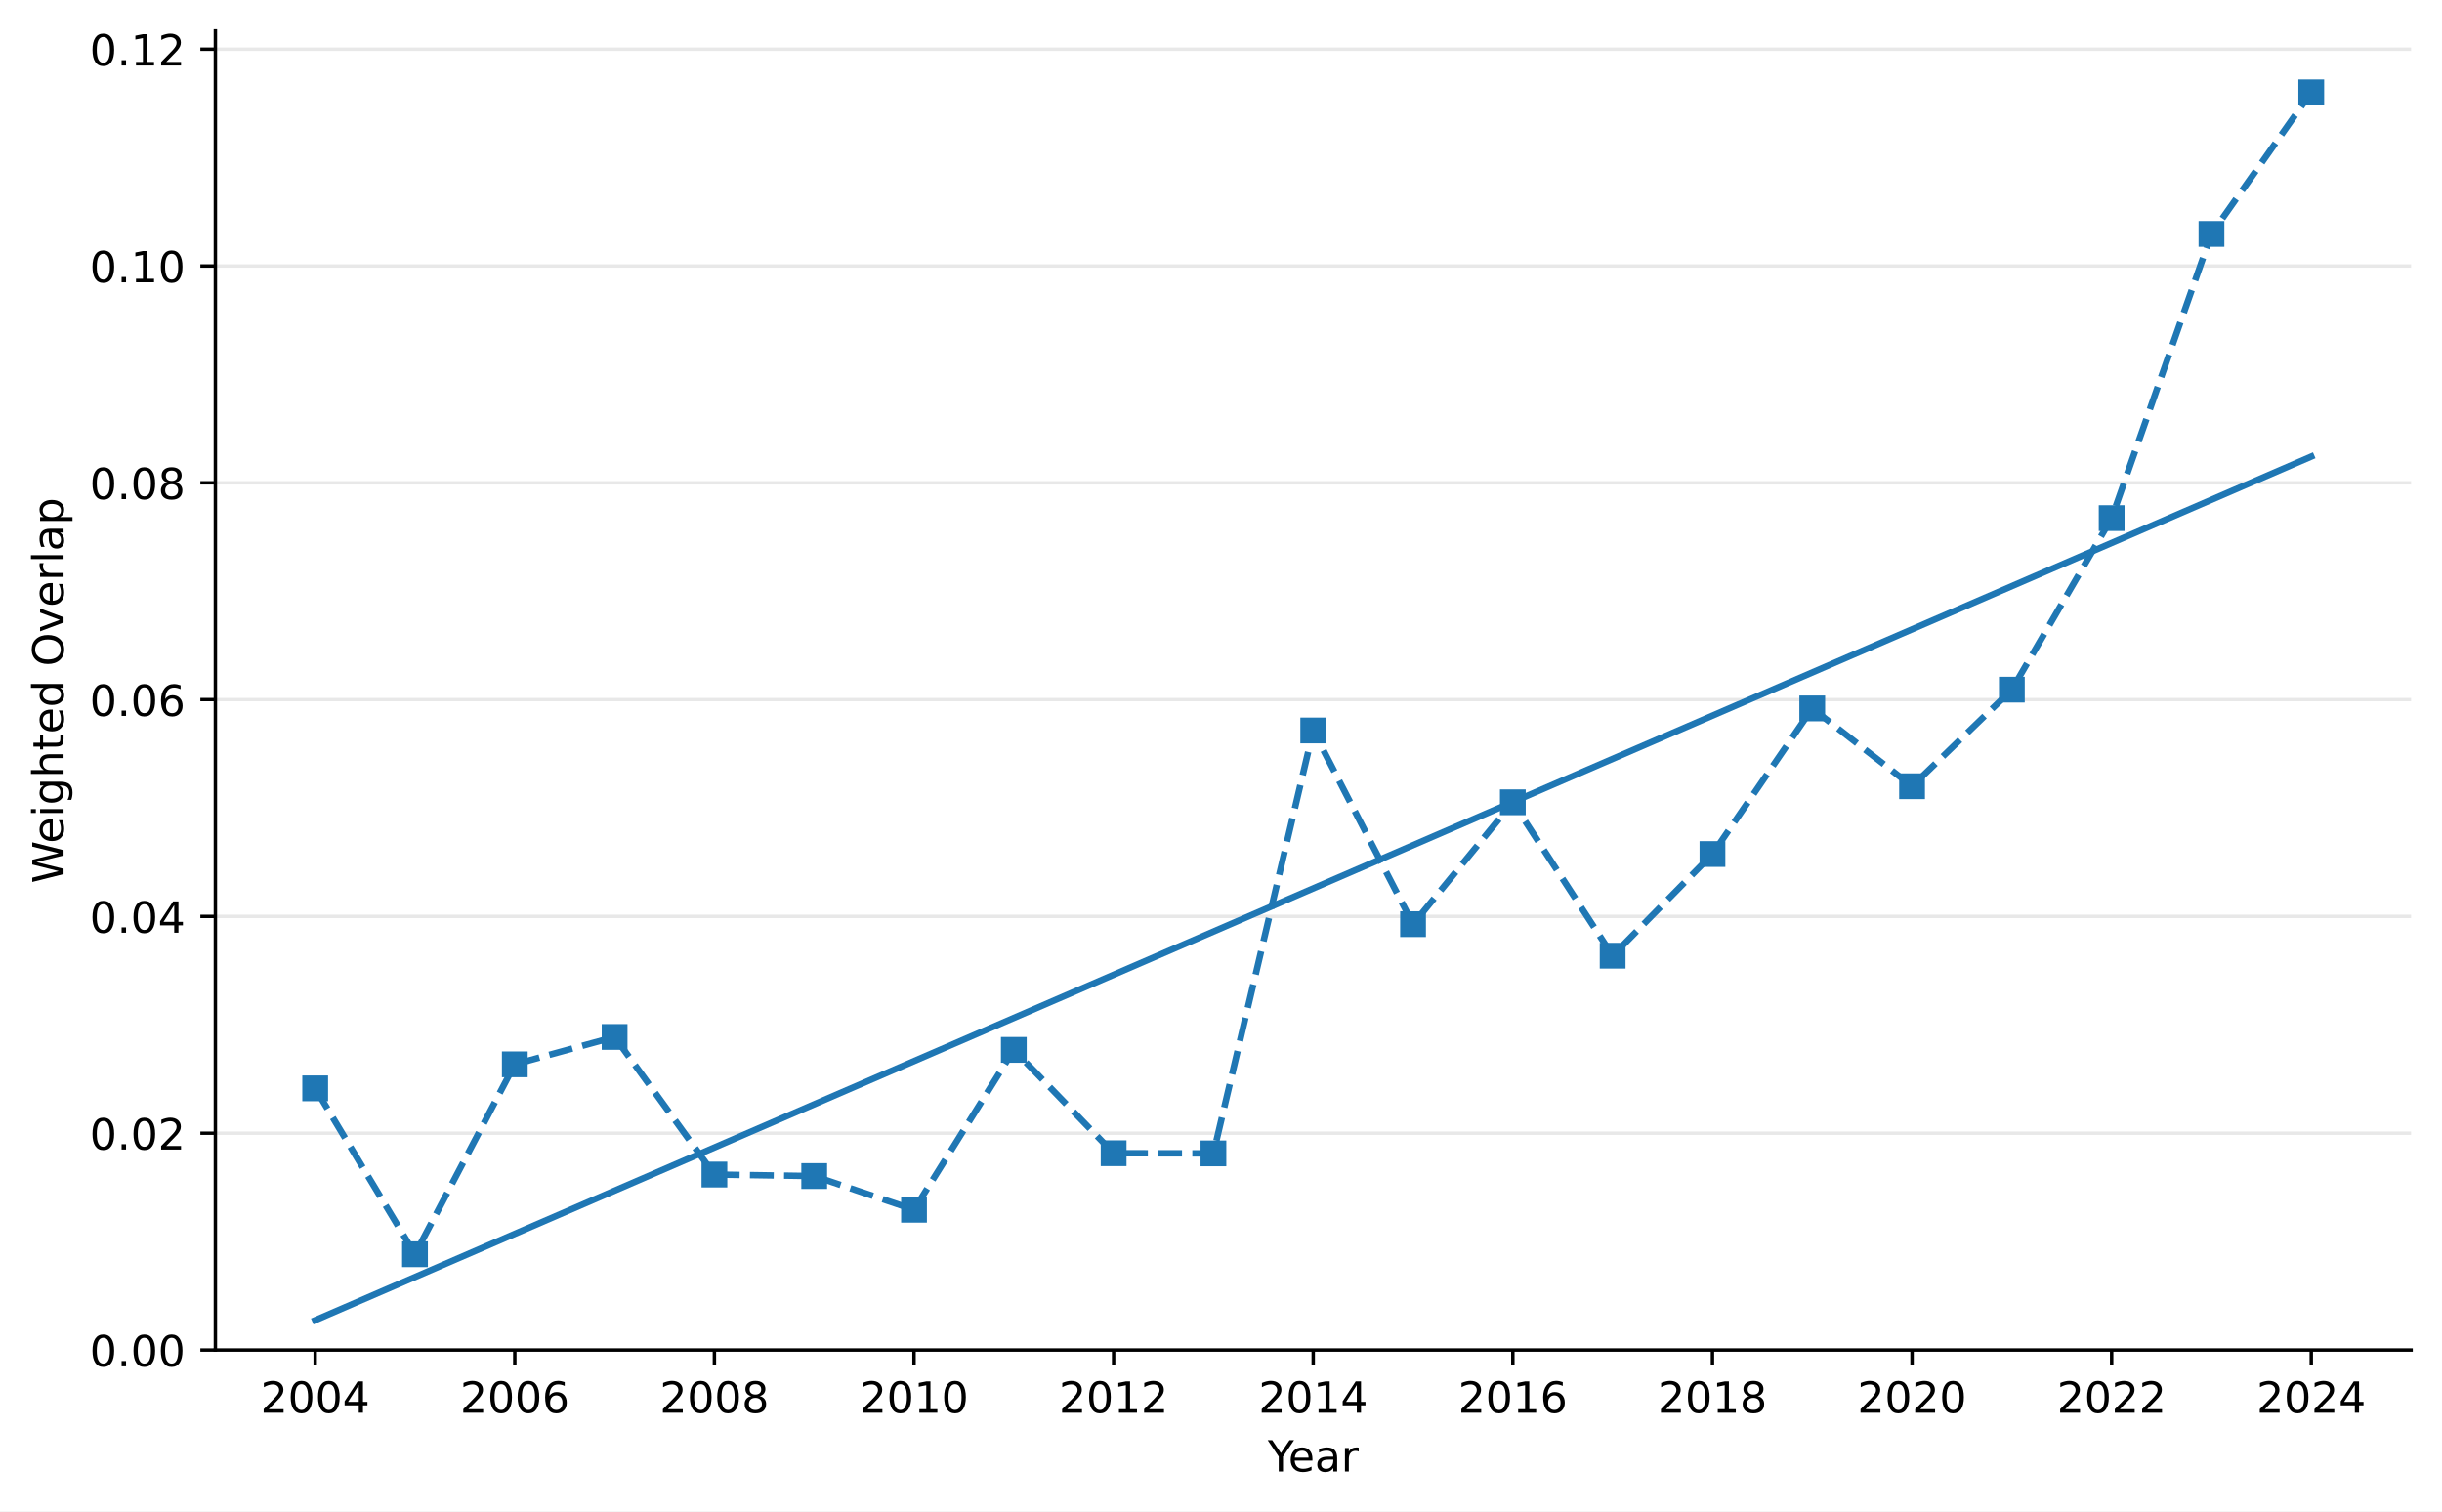
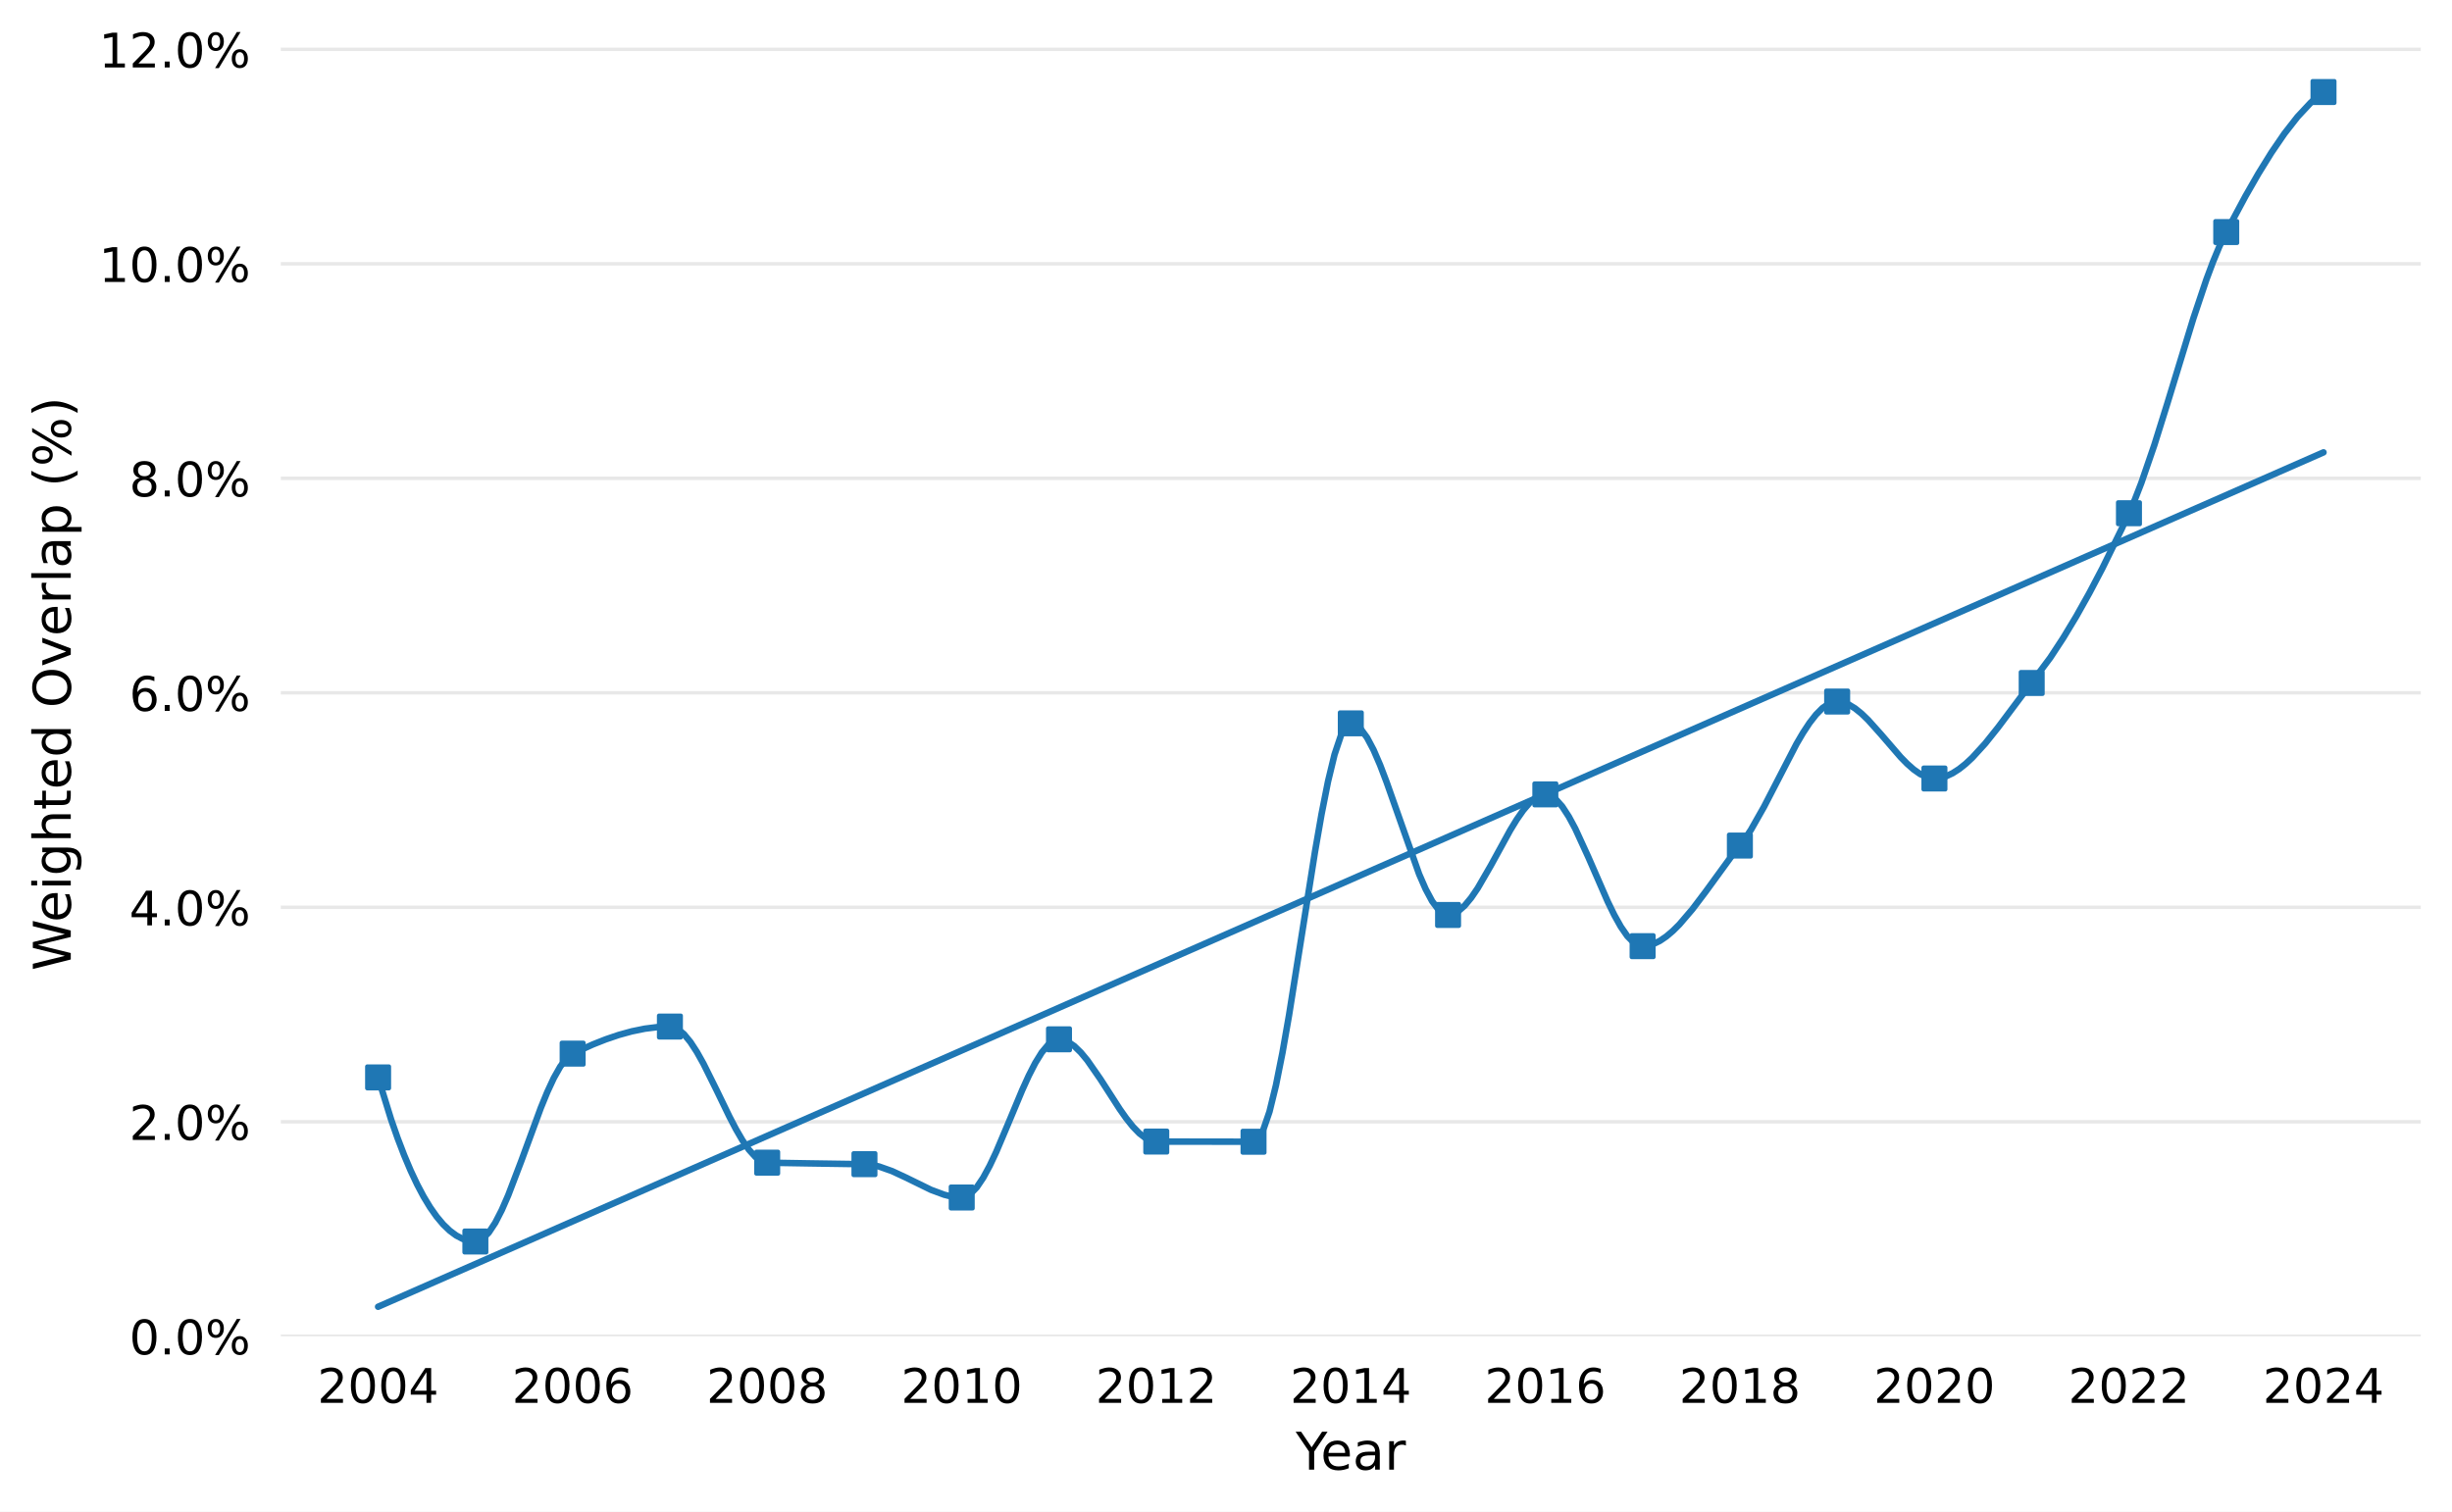
- <svg xmlns="http://www.w3.org/2000/svg" xmlns:xlink="http://www.w3.org/1999/xlink" width="568.524pt" height="351.873pt" viewBox="0 0 568.524 351.873" version="1.1">
+ <svg xmlns="http://www.w3.org/2000/svg" xmlns:xlink="http://www.w3.org/1999/xlink" width="565.408pt" height="348.669pt" viewBox="0 0 565.408 348.669" version="1.1">
  <defs>
    <style type="text/css">*{stroke-linejoin: round; stroke-linecap: butt}</style>
  </defs>
  <g id="figure_1">
    <g id="patch_1">
-       <path d="M 0 351.873  L 568.524 351.873  L 568.524 0  L 0 0  z " style="fill: #ffffff" />
+       <path d="M 0 348.669  L 565.408 348.669  L 565.408 0  L 0 0  z " style="fill: #ffffff" />
    </g>
    <g id="axes_1">
      <g id="patch_2">
-         <path d="M 50.144 314.317  L 561.324 314.317  L 561.324 7.2  L 50.144 7.2  z " style="fill: #ffffff" />
+         <path d="M 64.758 308.21  L 558.208 308.21  L 558.208 7.213  L 64.758 7.213  z " style="fill: #ffffff" />
      </g>
      <g id="matplotlib.axis_1">
        <g id="xtick_1">
-           <g id="line2d_1">
-             <defs>
-               <path id="m129f430fb5" d="M 0 0  L 0 3.5  " style="stroke: #000000; stroke-width: 0.8" />
-             </defs>
-             <g>
-               <use xlink:href="#m129f430fb5" x="73.379" y="314.317" style="stroke: #000000; stroke-width: 0.8" />
-             </g>
-           </g>
          <g id="text_1">
-             <g transform="translate(60.6542 328.9155) scale(0.1 -0.1)">
+             <g transform="translate(73.1897 323.568) scale(0.11 -0.11)">
              <defs>
                <path id="DejaVuSans-32" d="M 1228 531  L 3431 531  L 3431 0  L 469 0  L 469 531  Q 828 903 1448 1529  Q 2069 2156 2228 2338  Q 2531 2678 2651 2914  Q 2772 3150 2772 3378  Q 2772 3750 2511 3984  Q 2250 4219 1831 4219  Q 1534 4219 1204 4116  Q 875 4013 500 3803  L 500 4441  Q 881 4594 1212 4672  Q 1544 4750 1819 4750  Q 2544 4750 2975 4387  Q 3406 4025 3406 3419  Q 3406 3131 3298 2873  Q 3191 2616 2906 2266  Q 2828 2175 2409 1742  Q 1991 1309 1228 531  z " transform="scale(0.015625)" />
                <path id="DejaVuSans-30" d="M 2034 4250  Q 1547 4250 1301 3770  Q 1056 3291 1056 2328  Q 1056 1369 1301 889  Q 1547 409 2034 409  Q 2525 409 2770 889  Q 3016 1369 3016 2328  Q 3016 3291 2770 3770  Q 2525 4250 2034 4250  z M 2034 4750  Q 2819 4750 3233 4129  Q 3647 3509 3647 2328  Q 3647 1150 3233 529  Q 2819 -91 2034 -91  Q 1250 -91 836 529  Q 422 1150 422 2328  Q 422 3509 836 4129  Q 1250 4750 2034 4750  z " transform="scale(0.015625)" />
                <path id="DejaVuSans-34" d="M 2419 4116  L 825 1625  L 2419 1625  L 2419 4116  z M 2253 4666  L 3047 4666  L 3047 1625  L 3713 1625  L 3713 1100  L 3047 1100  L 3047 0  L 2419 0  L 2419 1100  L 313 1100  L 313 1709  L 2253 4666  z " transform="scale(0.015625)" />
              </defs>
              <use xlink:href="#DejaVuSans-32" />
              <use xlink:href="#DejaVuSans-30" transform="translate(63.62305 0)" />
              <use xlink:href="#DejaVuSans-30" transform="translate(127.2461 0)" />
              <use xlink:href="#DejaVuSans-34" transform="translate(190.8691 0)" />
            </g>
          </g>
        </g>
        <g id="xtick_2">
-           <g id="line2d_2">
-             <g>
-               <use xlink:href="#m129f430fb5" x="119.85" y="314.317" style="stroke: #000000; stroke-width: 0.8" />
-             </g>
-           </g>
          <g id="text_2">
-             <g transform="translate(107.1251 328.9155) scale(0.1 -0.1)">
+             <g transform="translate(118.0488 323.568) scale(0.11 -0.11)">
              <defs>
                <path id="DejaVuSans-36" d="M 2113 2584  Q 1688 2584 1439 2293  Q 1191 2003 1191 1497  Q 1191 994 1439 701  Q 1688 409 2113 409  Q 2538 409 2786 701  Q 3034 994 3034 1497  Q 3034 2003 2786 2293  Q 2538 2584 2113 2584  z M 3366 4563  L 3366 3988  Q 3128 4100 2886 4159  Q 2644 4219 2406 4219  Q 1781 4219 1451 3797  Q 1122 3375 1075 2522  Q 1259 2794 1537 2939  Q 1816 3084 2150 3084  Q 2853 3084 3261 2657  Q 3669 2231 3669 1497  Q 3669 778 3244 343  Q 2819 -91 2113 -91  Q 1303 -91 875 529  Q 447 1150 447 2328  Q 447 3434 972 4092  Q 1497 4750 2381 4750  Q 2619 4750 2861 4703  Q 3103 4656 3366 4563  z " transform="scale(0.015625)" />
              </defs>
              <use xlink:href="#DejaVuSans-32" />
              <use xlink:href="#DejaVuSans-30" transform="translate(63.62305 0)" />
              <use xlink:href="#DejaVuSans-30" transform="translate(127.2461 0)" />
              <use xlink:href="#DejaVuSans-36" transform="translate(190.8691 0)" />
            </g>
          </g>
        </g>
        <g id="xtick_3">
-           <g id="line2d_3">
-             <g>
-               <use xlink:href="#m129f430fb5" x="166.321" y="314.317" style="stroke: #000000; stroke-width: 0.8" />
-             </g>
-           </g>
          <g id="text_3">
-             <g transform="translate(153.596 328.9155) scale(0.1 -0.1)">
+             <g transform="translate(162.9079 323.568) scale(0.11 -0.11)">
              <defs>
                <path id="DejaVuSans-38" d="M 2034 2216  Q 1584 2216 1326 1975  Q 1069 1734 1069 1313  Q 1069 891 1326 650  Q 1584 409 2034 409  Q 2484 409 2743 651  Q 3003 894 3003 1313  Q 3003 1734 2745 1975  Q 2488 2216 2034 2216  z M 1403 2484  Q 997 2584 770 2862  Q 544 3141 544 3541  Q 544 4100 942 4425  Q 1341 4750 2034 4750  Q 2731 4750 3128 4425  Q 3525 4100 3525 3541  Q 3525 3141 3298 2862  Q 3072 2584 2669 2484  Q 3125 2378 3379 2068  Q 3634 1759 3634 1313  Q 3634 634 3220 271  Q 2806 -91 2034 -91  Q 1263 -91 848 271  Q 434 634 434 1313  Q 434 1759 690 2068  Q 947 2378 1403 2484  z M 1172 3481  Q 1172 3119 1398 2916  Q 1625 2713 2034 2713  Q 2441 2713 2670 2916  Q 2900 3119 2900 3481  Q 2900 3844 2670 4047  Q 2441 4250 2034 4250  Q 1625 4250 1398 4047  Q 1172 3844 1172 3481  z " transform="scale(0.015625)" />
              </defs>
              <use xlink:href="#DejaVuSans-32" />
              <use xlink:href="#DejaVuSans-30" transform="translate(63.62305 0)" />
              <use xlink:href="#DejaVuSans-30" transform="translate(127.2461 0)" />
              <use xlink:href="#DejaVuSans-38" transform="translate(190.8691 0)" />
            </g>
          </g>
        </g>
        <g id="xtick_4">
-           <g id="line2d_4">
-             <g>
-               <use xlink:href="#m129f430fb5" x="212.792" y="314.317" style="stroke: #000000; stroke-width: 0.8" />
-             </g>
-           </g>
          <g id="text_4">
-             <g transform="translate(200.0669 328.9155) scale(0.1 -0.1)">
+             <g transform="translate(207.767 323.568) scale(0.11 -0.11)">
              <defs>
                <path id="DejaVuSans-31" d="M 794 531  L 1825 531  L 1825 4091  L 703 3866  L 703 4441  L 1819 4666  L 2450 4666  L 2450 531  L 3481 531  L 3481 0  L 794 0  L 794 531  z " transform="scale(0.015625)" />
              </defs>
              <use xlink:href="#DejaVuSans-32" />
              <use xlink:href="#DejaVuSans-30" transform="translate(63.62305 0)" />
              <use xlink:href="#DejaVuSans-31" transform="translate(127.2461 0)" />
              <use xlink:href="#DejaVuSans-30" transform="translate(190.8691 0)" />
            </g>
          </g>
        </g>
        <g id="xtick_5">
-           <g id="line2d_5">
-             <g>
-               <use xlink:href="#m129f430fb5" x="259.263" y="314.317" style="stroke: #000000; stroke-width: 0.8" />
-             </g>
-           </g>
          <g id="text_5">
-             <g transform="translate(246.5378 328.9155) scale(0.1 -0.1)">
+             <g transform="translate(252.6261 323.568) scale(0.11 -0.11)">
              <use xlink:href="#DejaVuSans-32" />
              <use xlink:href="#DejaVuSans-30" transform="translate(63.62305 0)" />
              <use xlink:href="#DejaVuSans-31" transform="translate(127.2461 0)" />
              <use xlink:href="#DejaVuSans-32" transform="translate(190.8691 0)" />
            </g>
          </g>
        </g>
        <g id="xtick_6">
-           <g id="line2d_6">
-             <g>
-               <use xlink:href="#m129f430fb5" x="305.734" y="314.317" style="stroke: #000000; stroke-width: 0.8" />
-             </g>
-           </g>
          <g id="text_6">
-             <g transform="translate(293.0088 328.9155) scale(0.1 -0.1)">
+             <g transform="translate(297.4852 323.568) scale(0.11 -0.11)">
              <use xlink:href="#DejaVuSans-32" />
              <use xlink:href="#DejaVuSans-30" transform="translate(63.62305 0)" />
              <use xlink:href="#DejaVuSans-31" transform="translate(127.2461 0)" />
              <use xlink:href="#DejaVuSans-34" transform="translate(190.8691 0)" />
            </g>
          </g>
        </g>
        <g id="xtick_7">
-           <g id="line2d_7">
-             <g>
-               <use xlink:href="#m129f430fb5" x="352.205" y="314.317" style="stroke: #000000; stroke-width: 0.8" />
-             </g>
-           </g>
          <g id="text_7">
-             <g transform="translate(339.4797 328.9155) scale(0.1 -0.1)">
+             <g transform="translate(342.3442 323.568) scale(0.11 -0.11)">
              <use xlink:href="#DejaVuSans-32" />
              <use xlink:href="#DejaVuSans-30" transform="translate(63.62305 0)" />
              <use xlink:href="#DejaVuSans-31" transform="translate(127.2461 0)" />
              <use xlink:href="#DejaVuSans-36" transform="translate(190.8691 0)" />
            </g>
          </g>
        </g>
        <g id="xtick_8">
-           <g id="line2d_8">
-             <g>
-               <use xlink:href="#m129f430fb5" x="398.676" y="314.317" style="stroke: #000000; stroke-width: 0.8" />
-             </g>
-           </g>
          <g id="text_8">
-             <g transform="translate(385.9506 328.9155) scale(0.1 -0.1)">
+             <g transform="translate(387.2033 323.568) scale(0.11 -0.11)">
              <use xlink:href="#DejaVuSans-32" />
              <use xlink:href="#DejaVuSans-30" transform="translate(63.62305 0)" />
              <use xlink:href="#DejaVuSans-31" transform="translate(127.2461 0)" />
              <use xlink:href="#DejaVuSans-38" transform="translate(190.8691 0)" />
            </g>
          </g>
        </g>
        <g id="xtick_9">
-           <g id="line2d_9">
-             <g>
-               <use xlink:href="#m129f430fb5" x="445.146" y="314.317" style="stroke: #000000; stroke-width: 0.8" />
-             </g>
-           </g>
          <g id="text_9">
-             <g transform="translate(432.4215 328.9155) scale(0.1 -0.1)">
+             <g transform="translate(432.0624 323.568) scale(0.11 -0.11)">
              <use xlink:href="#DejaVuSans-32" />
              <use xlink:href="#DejaVuSans-30" transform="translate(63.62305 0)" />
              <use xlink:href="#DejaVuSans-32" transform="translate(127.2461 0)" />
              <use xlink:href="#DejaVuSans-30" transform="translate(190.8691 0)" />
            </g>
          </g>
        </g>
        <g id="xtick_10">
-           <g id="line2d_10">
-             <g>
-               <use xlink:href="#m129f430fb5" x="491.617" y="314.317" style="stroke: #000000; stroke-width: 0.8" />
-             </g>
-           </g>
          <g id="text_10">
-             <g transform="translate(478.8924 328.9155) scale(0.1 -0.1)">
+             <g transform="translate(476.9215 323.568) scale(0.11 -0.11)">
              <use xlink:href="#DejaVuSans-32" />
              <use xlink:href="#DejaVuSans-30" transform="translate(63.62305 0)" />
              <use xlink:href="#DejaVuSans-32" transform="translate(127.2461 0)" />
              <use xlink:href="#DejaVuSans-32" transform="translate(190.8691 0)" />
            </g>
          </g>
        </g>
        <g id="xtick_11">
-           <g id="line2d_11">
-             <g>
-               <use xlink:href="#m129f430fb5" x="538.088" y="314.317" style="stroke: #000000; stroke-width: 0.8" />
-             </g>
-           </g>
          <g id="text_11">
-             <g transform="translate(525.3633 328.9155) scale(0.1 -0.1)">
+             <g transform="translate(521.7806 323.568) scale(0.11 -0.11)">
              <use xlink:href="#DejaVuSans-32" />
              <use xlink:href="#DejaVuSans-30" transform="translate(63.62305 0)" />
              <use xlink:href="#DejaVuSans-32" transform="translate(127.2461 0)" />
              <use xlink:href="#DejaVuSans-34" transform="translate(190.8691 0)" />
            </g>
          </g>
        </g>
        <g id="text_12">
-           <g transform="translate(295.1463 342.5936) scale(0.1 -0.1)">
+           <g transform="translate(298.7777 338.9738) scale(0.12 -0.12)">
            <defs>
              <path id="DejaVuSans-59" d="M -13 4666  L 666 4666  L 1959 2747  L 3244 4666  L 3922 4666  L 2272 2222  L 2272 0  L 1638 0  L 1638 2222  L -13 4666  z " transform="scale(0.015625)" />
              <path id="DejaVuSans-65" d="M 3597 1894  L 3597 1613  L 953 1613  Q 991 1019 1311 708  Q 1631 397 2203 397  Q 2534 397 2845 478  Q 3156 559 3463 722  L 3463 178  Q 3153 47 2828 -22  Q 2503 -91 2169 -91  Q 1331 -91 842 396  Q 353 884 353 1716  Q 353 2575 817 3079  Q 1281 3584 2069 3584  Q 2775 3584 3186 3129  Q 3597 2675 3597 1894  z M 3022 2063  Q 3016 2534 2758 2815  Q 2500 3097 2075 3097  Q 1594 3097 1305 2825  Q 1016 2553 972 2059  L 3022 2063  z " transform="scale(0.015625)" />
              <path id="DejaVuSans-61" d="M 2194 1759  Q 1497 1759 1228 1600  Q 959 1441 959 1056  Q 959 750 1161 570  Q 1363 391 1709 391  Q 2188 391 2477 730  Q 2766 1069 2766 1631  L 2766 1759  L 2194 1759  z M 3341 1997  L 3341 0  L 2766 0  L 2766 531  Q 2569 213 2275 61  Q 1981 -91 1556 -91  Q 1019 -91 701 211  Q 384 513 384 1019  Q 384 1609 779 1909  Q 1175 2209 1959 2209  L 2766 2209  L 2766 2266  Q 2766 2663 2505 2880  Q 2244 3097 1772 3097  Q 1472 3097 1187 3025  Q 903 2953 641 2809  L 641 3341  Q 956 3463 1253 3523  Q 1550 3584 1831 3584  Q 2591 3584 2966 3190  Q 3341 2797 3341 1997  z " transform="scale(0.015625)" />
              <path id="DejaVuSans-72" d="M 2631 2963  Q 2534 3019 2420 3045  Q 2306 3072 2169 3072  Q 1681 3072 1420 2755  Q 1159 2438 1159 1844  L 1159 0  L 581 0  L 581 3500  L 1159 3500  L 1159 2956  Q 1341 3275 1631 3429  Q 1922 3584 2338 3584  Q 2397 3584 2469 3576  Q 2541 3569 2628 3553  L 2631 2963  z " transform="scale(0.015625)" />
            </defs>
            <use xlink:href="#DejaVuSans-59" />
            <use xlink:href="#DejaVuSans-65" transform="translate(47.83398 0)" />
            <use xlink:href="#DejaVuSans-61" transform="translate(109.3574 0)" />
            <use xlink:href="#DejaVuSans-72" transform="translate(170.6367 0)" />
          </g>
        </g>
      </g>
      <g id="matplotlib.axis_2">
        <g id="ytick_1">
-           <g id="line2d_12">
-             <path d="M 50.144 314.317  L 561.324 314.317  " clip-path="url(#pb0d1140d75)" style="fill: none; stroke: #b0b0b0; stroke-opacity: 0.3; stroke-width: 0.8; stroke-linecap: square" />
-           </g>
-           <g id="line2d_13">
-             <defs>
-               <path id="m8c0cb25bbb" d="M 0 0  L -3.5 0  " style="stroke: #000000; stroke-width: 0.8" />
-             </defs>
-             <g>
-               <use xlink:href="#m8c0cb25bbb" x="50.144" y="314.317" style="stroke: #000000; stroke-width: 0.8" />
-             </g>
+           <g id="line2d_1">
+             <path d="M 64.758 308.21  L 558.208 308.21  " clip-path="url(#peb42a23679)" style="fill: none; stroke: #b0b0b0; stroke-opacity: 0.3; stroke-width: 0.8; stroke-linecap: round" />
          </g>
          <g id="text_13">
-             <g transform="translate(20.87813 318.1163) scale(0.1 -0.1)">
+             <g transform="translate(29.8125 312.3889) scale(0.11 -0.11)">
              <defs>
                <path id="DejaVuSans-2e" d="M 684 794  L 1344 794  L 1344 0  L 684 0  L 684 794  z " transform="scale(0.015625)" />
+                 <path id="DejaVuSans-25" d="M 4653 2053  Q 4381 2053 4226 1822  Q 4072 1591 4072 1178  Q 4072 772 4226 539  Q 4381 306 4653 306  Q 4919 306 5073 539  Q 5228 772 5228 1178  Q 5228 1588 5073 1820  Q 4919 2053 4653 2053  z M 4653 2450  Q 5147 2450 5437 2106  Q 5728 1763 5728 1178  Q 5728 594 5436 251  Q 5144 -91 4653 -91  Q 4153 -91 3862 251  Q 3572 594 3572 1178  Q 3572 1766 3864 2108  Q 4156 2450 4653 2450  z M 1428 4353  Q 1159 4353 1004 4120  Q 850 3888 850 3481  Q 850 3069 1003 2837  Q 1156 2606 1428 2606  Q 1700 2606 1854 2837  Q 2009 3069 2009 3481  Q 2009 3884 1853 4118  Q 1697 4353 1428 4353  z M 4250 4750  L 4750 4750  L 1831 -91  L 1331 -91  L 4250 4750  z M 1428 4750  Q 1922 4750 2215 4408  Q 2509 4066 2509 3481  Q 2509 2891 2217 2550  Q 1925 2209 1428 2209  Q 931 2209 642 2551  Q 353 2894 353 3481  Q 353 4063 643 4406  Q 934 4750 1428 4750  z " transform="scale(0.015625)" />
              </defs>
              <use xlink:href="#DejaVuSans-30" />
              <use xlink:href="#DejaVuSans-2e" transform="translate(63.62305 0)" />
              <use xlink:href="#DejaVuSans-30" transform="translate(95.41016 0)" />
+               <use xlink:href="#DejaVuSans-25" transform="translate(159.0332 0)" />
+             </g>
+           </g>
+         </g>
+         <g id="ytick_2">
+           <g id="line2d_2">
+             <path d="M 64.758 258.738  L 558.208 258.738  " clip-path="url(#peb42a23679)" style="fill: none; stroke: #b0b0b0; stroke-opacity: 0.3; stroke-width: 0.8; stroke-linecap: round" />
+           </g>
+           <g id="text_14">
+             <g transform="translate(29.8125 262.9171) scale(0.11 -0.11)">
+               <use xlink:href="#DejaVuSans-32" />
+               <use xlink:href="#DejaVuSans-2e" transform="translate(63.62305 0)" />
+               <use xlink:href="#DejaVuSans-30" transform="translate(95.41016 0)" />
+               <use xlink:href="#DejaVuSans-25" transform="translate(159.0332 0)" />
+             </g>
+           </g>
+         </g>
+         <g id="ytick_3">
+           <g id="line2d_3">
+             <path d="M 64.758 209.266  L 558.208 209.266  " clip-path="url(#peb42a23679)" style="fill: none; stroke: #b0b0b0; stroke-opacity: 0.3; stroke-width: 0.8; stroke-linecap: round" />
+           </g>
+           <g id="text_15">
+             <g transform="translate(29.8125 213.4453) scale(0.11 -0.11)">
+               <use xlink:href="#DejaVuSans-34" />
+               <use xlink:href="#DejaVuSans-2e" transform="translate(63.62305 0)" />
+               <use xlink:href="#DejaVuSans-30" transform="translate(95.41016 0)" />
+               <use xlink:href="#DejaVuSans-25" transform="translate(159.0332 0)" />
+             </g>
+           </g>
+         </g>
+         <g id="ytick_4">
+           <g id="line2d_4">
+             <path d="M 64.758 159.794  L 558.208 159.794  " clip-path="url(#peb42a23679)" style="fill: none; stroke: #b0b0b0; stroke-opacity: 0.3; stroke-width: 0.8; stroke-linecap: round" />
+           </g>
+           <g id="text_16">
+             <g transform="translate(29.8125 163.9736) scale(0.11 -0.11)">
+               <use xlink:href="#DejaVuSans-36" />
+               <use xlink:href="#DejaVuSans-2e" transform="translate(63.62305 0)" />
+               <use xlink:href="#DejaVuSans-30" transform="translate(95.41016 0)" />
+               <use xlink:href="#DejaVuSans-25" transform="translate(159.0332 0)" />
+             </g>
+           </g>
+         </g>
+         <g id="ytick_5">
+           <g id="line2d_5">
+             <path d="M 64.758 110.323  L 558.208 110.323  " clip-path="url(#peb42a23679)" style="fill: none; stroke: #b0b0b0; stroke-opacity: 0.3; stroke-width: 0.8; stroke-linecap: round" />
+           </g>
+           <g id="text_17">
+             <g transform="translate(29.8125 114.5018) scale(0.11 -0.11)">
+               <use xlink:href="#DejaVuSans-38" />
+               <use xlink:href="#DejaVuSans-2e" transform="translate(63.62305 0)" />
+               <use xlink:href="#DejaVuSans-30" transform="translate(95.41016 0)" />
+               <use xlink:href="#DejaVuSans-25" transform="translate(159.0332 0)" />
+             </g>
+           </g>
+         </g>
+         <g id="ytick_6">
+           <g id="line2d_6">
+             <path d="M 64.758 60.851  L 558.208 60.851  " clip-path="url(#peb42a23679)" style="fill: none; stroke: #b0b0b0; stroke-opacity: 0.3; stroke-width: 0.8; stroke-linecap: round" />
+           </g>
+           <g id="text_18">
+             <g transform="translate(22.81375 65.03005) scale(0.11 -0.11)">
+               <use xlink:href="#DejaVuSans-31" />
+               <use xlink:href="#DejaVuSans-30" transform="translate(63.62305 0)" />
+               <use xlink:href="#DejaVuSans-2e" transform="translate(127.2461 0)" />
              <use xlink:href="#DejaVuSans-30" transform="translate(159.0332 0)" />
-             </g>
-           </g>
-         </g>
-         <g id="ytick_2">
-           <g id="line2d_14">
-             <path d="M 50.144 263.839  L 561.324 263.839  " clip-path="url(#pb0d1140d75)" style="fill: none; stroke: #b0b0b0; stroke-opacity: 0.3; stroke-width: 0.8; stroke-linecap: square" />
-           </g>
-           <g id="line2d_15">
-             <g>
-               <use xlink:href="#m8c0cb25bbb" x="50.144" y="263.839" style="stroke: #000000; stroke-width: 0.8" />
-             </g>
-           </g>
-           <g id="text_14">
-             <g transform="translate(20.87813 267.6387) scale(0.1 -0.1)">
-               <use xlink:href="#DejaVuSans-30" />
-               <use xlink:href="#DejaVuSans-2e" transform="translate(63.62305 0)" />
-               <use xlink:href="#DejaVuSans-30" transform="translate(95.41016 0)" />
-               <use xlink:href="#DejaVuSans-32" transform="translate(159.0332 0)" />
-             </g>
-           </g>
-         </g>
-         <g id="ytick_3">
-           <g id="line2d_16">
-             <path d="M 50.144 213.362  L 561.324 213.362  " clip-path="url(#pb0d1140d75)" style="fill: none; stroke: #b0b0b0; stroke-opacity: 0.3; stroke-width: 0.8; stroke-linecap: square" />
-           </g>
-           <g id="line2d_17">
-             <g>
-               <use xlink:href="#m8c0cb25bbb" x="50.144" y="213.362" style="stroke: #000000; stroke-width: 0.8" />
-             </g>
-           </g>
-           <g id="text_15">
-             <g transform="translate(20.87813 217.161) scale(0.1 -0.1)">
-               <use xlink:href="#DejaVuSans-30" />
-               <use xlink:href="#DejaVuSans-2e" transform="translate(63.62305 0)" />
-               <use xlink:href="#DejaVuSans-30" transform="translate(95.41016 0)" />
-               <use xlink:href="#DejaVuSans-34" transform="translate(159.0332 0)" />
-             </g>
-           </g>
-         </g>
-         <g id="ytick_4">
-           <g id="line2d_18">
-             <path d="M 50.144 162.884  L 561.324 162.884  " clip-path="url(#pb0d1140d75)" style="fill: none; stroke: #b0b0b0; stroke-opacity: 0.3; stroke-width: 0.8; stroke-linecap: square" />
-           </g>
-           <g id="line2d_19">
-             <g>
-               <use xlink:href="#m8c0cb25bbb" x="50.144" y="162.884" style="stroke: #000000; stroke-width: 0.8" />
-             </g>
-           </g>
-           <g id="text_16">
-             <g transform="translate(20.87813 166.6834) scale(0.1 -0.1)">
-               <use xlink:href="#DejaVuSans-30" />
-               <use xlink:href="#DejaVuSans-2e" transform="translate(63.62305 0)" />
-               <use xlink:href="#DejaVuSans-30" transform="translate(95.41016 0)" />
-               <use xlink:href="#DejaVuSans-36" transform="translate(159.0332 0)" />
-             </g>
-           </g>
-         </g>
-         <g id="ytick_5">
-           <g id="line2d_20">
-             <path d="M 50.144 112.406  L 561.324 112.406  " clip-path="url(#pb0d1140d75)" style="fill: none; stroke: #b0b0b0; stroke-opacity: 0.3; stroke-width: 0.8; stroke-linecap: square" />
-           </g>
-           <g id="line2d_21">
-             <g>
-               <use xlink:href="#m8c0cb25bbb" x="50.144" y="112.406" style="stroke: #000000; stroke-width: 0.8" />
-             </g>
-           </g>
-           <g id="text_17">
-             <g transform="translate(20.87813 116.2057) scale(0.1 -0.1)">
-               <use xlink:href="#DejaVuSans-30" />
-               <use xlink:href="#DejaVuSans-2e" transform="translate(63.62305 0)" />
-               <use xlink:href="#DejaVuSans-30" transform="translate(95.41016 0)" />
-               <use xlink:href="#DejaVuSans-38" transform="translate(159.0332 0)" />
-             </g>
-           </g>
-         </g>
-         <g id="ytick_6">
-           <g id="line2d_22">
-             <path d="M 50.144 61.929  L 561.324 61.929  " clip-path="url(#pb0d1140d75)" style="fill: none; stroke: #b0b0b0; stroke-opacity: 0.3; stroke-width: 0.8; stroke-linecap: square" />
-           </g>
-           <g id="line2d_23">
-             <g>
-               <use xlink:href="#m8c0cb25bbb" x="50.144" y="61.929" style="stroke: #000000; stroke-width: 0.8" />
-             </g>
-           </g>
-           <g id="text_18">
-             <g transform="translate(20.87813 65.72807) scale(0.1 -0.1)">
-               <use xlink:href="#DejaVuSans-30" />
-               <use xlink:href="#DejaVuSans-2e" transform="translate(63.62305 0)" />
-               <use xlink:href="#DejaVuSans-31" transform="translate(95.41016 0)" />
+               <use xlink:href="#DejaVuSans-25" transform="translate(222.6562 0)" />
+             </g>
+           </g>
+         </g>
+         <g id="ytick_7">
+           <g id="line2d_7">
+             <path d="M 64.758 11.379  L 558.208 11.379  " clip-path="url(#peb42a23679)" style="fill: none; stroke: #b0b0b0; stroke-opacity: 0.3; stroke-width: 0.8; stroke-linecap: round" />
+           </g>
+           <g id="text_19">
+             <g transform="translate(22.81375 15.55828) scale(0.11 -0.11)">
+               <use xlink:href="#DejaVuSans-31" />
+               <use xlink:href="#DejaVuSans-32" transform="translate(63.62305 0)" />
+               <use xlink:href="#DejaVuSans-2e" transform="translate(127.2461 0)" />
              <use xlink:href="#DejaVuSans-30" transform="translate(159.0332 0)" />
-             </g>
-           </g>
-         </g>
-         <g id="ytick_7">
-           <g id="line2d_24">
-             <path d="M 50.144 11.451  L 561.324 11.451  " clip-path="url(#pb0d1140d75)" style="fill: none; stroke: #b0b0b0; stroke-opacity: 0.3; stroke-width: 0.8; stroke-linecap: square" />
-           </g>
-           <g id="line2d_25">
-             <g>
-               <use xlink:href="#m8c0cb25bbb" x="50.144" y="11.451" style="stroke: #000000; stroke-width: 0.8" />
-             </g>
-           </g>
-           <g id="text_19">
-             <g transform="translate(20.87813 15.25042) scale(0.1 -0.1)">
-               <use xlink:href="#DejaVuSans-30" />
-               <use xlink:href="#DejaVuSans-2e" transform="translate(63.62305 0)" />
-               <use xlink:href="#DejaVuSans-31" transform="translate(95.41016 0)" />
-               <use xlink:href="#DejaVuSans-32" transform="translate(159.0332 0)" />
+               <use xlink:href="#DejaVuSans-25" transform="translate(222.6562 0)" />
            </g>
          </g>
        </g>
        <g id="text_20">
-           <g transform="translate(14.79844 205.6718) rotate(-90) scale(0.1 -0.1)">
+           <g transform="translate(16.31812 223.8968) rotate(-90) scale(0.12 -0.12)">
            <defs>
              <path id="DejaVuSans-57" d="M 213 4666  L 850 4666  L 1831 722  L 2809 4666  L 3519 4666  L 4500 722  L 5478 4666  L 6119 4666  L 4947 0  L 4153 0  L 3169 4050  L 2175 0  L 1381 0  L 213 4666  z " transform="scale(0.015625)" />
              <path id="DejaVuSans-69" d="M 603 3500  L 1178 3500  L 1178 0  L 603 0  L 603 3500  z M 603 4863  L 1178 4863  L 1178 4134  L 603 4134  L 603 4863  z " transform="scale(0.015625)" />
              <path id="DejaVuSans-67" d="M 2906 1791  Q 2906 2416 2648 2759  Q 2391 3103 1925 3103  Q 1463 3103 1205 2759  Q 947 2416 947 1791  Q 947 1169 1205 825  Q 1463 481 1925 481  Q 2391 481 2648 825  Q 2906 1169 2906 1791  z M 3481 434  Q 3481 -459 3084 -895  Q 2688 -1331 1869 -1331  Q 1566 -1331 1297 -1286  Q 1028 -1241 775 -1147  L 775 -588  Q 1028 -725 1275 -790  Q 1522 -856 1778 -856  Q 2344 -856 2625 -561  Q 2906 -266 2906 331  L 2906 616  Q 2728 306 2450 153  Q 2172 0 1784 0  Q 1141 0 747 490  Q 353 981 353 1791  Q 353 2603 747 3093  Q 1141 3584 1784 3584  Q 2172 3584 2450 3431  Q 2728 3278 2906 2969  L 2906 3500  L 3481 3500  L 3481 434  z " transform="scale(0.015625)" />
              <path id="DejaVuSans-68" d="M 3513 2113  L 3513 0  L 2938 0  L 2938 2094  Q 2938 2591 2744 2837  Q 2550 3084 2163 3084  Q 1697 3084 1428 2787  Q 1159 2491 1159 1978  L 1159 0  L 581 0  L 581 4863  L 1159 4863  L 1159 2956  Q 1366 3272 1645 3428  Q 1925 3584 2291 3584  Q 2894 3584 3203 3211  Q 3513 2838 3513 2113  z " transform="scale(0.015625)" />
              <path id="DejaVuSans-74" d="M 1172 4494  L 1172 3500  L 2356 3500  L 2356 3053  L 1172 3053  L 1172 1153  Q 1172 725 1289 603  Q 1406 481 1766 481  L 2356 481  L 2356 0  L 1766 0  Q 1100 0 847 248  Q 594 497 594 1153  L 594 3053  L 172 3053  L 172 3500  L 594 3500  L 594 4494  L 1172 4494  z " transform="scale(0.015625)" />
              <path id="DejaVuSans-64" d="M 2906 2969  L 2906 4863  L 3481 4863  L 3481 0  L 2906 0  L 2906 525  Q 2725 213 2448 61  Q 2172 -91 1784 -91  Q 1150 -91 751 415  Q 353 922 353 1747  Q 353 2572 751 3078  Q 1150 3584 1784 3584  Q 2172 3584 2448 3432  Q 2725 3281 2906 2969  z M 947 1747  Q 947 1113 1208 752  Q 1469 391 1925 391  Q 2381 391 2643 752  Q 2906 1113 2906 1747  Q 2906 2381 2643 2742  Q 2381 3103 1925 3103  Q 1469 3103 1208 2742  Q 947 2381 947 1747  z " transform="scale(0.015625)" />
              <path id="DejaVuSans-20" transform="scale(0.015625)" />
              <path id="DejaVuSans-4f" d="M 2522 4238  Q 1834 4238 1429 3725  Q 1025 3213 1025 2328  Q 1025 1447 1429 934  Q 1834 422 2522 422  Q 3209 422 3611 934  Q 4013 1447 4013 2328  Q 4013 3213 3611 3725  Q 3209 4238 2522 4238  z M 2522 4750  Q 3503 4750 4090 4092  Q 4678 3434 4678 2328  Q 4678 1225 4090 567  Q 3503 -91 2522 -91  Q 1538 -91 948 565  Q 359 1222 359 2328  Q 359 3434 948 4092  Q 1538 4750 2522 4750  z " transform="scale(0.015625)" />
              <path id="DejaVuSans-76" d="M 191 3500  L 800 3500  L 1894 563  L 2988 3500  L 3597 3500  L 2284 0  L 1503 0  L 191 3500  z " transform="scale(0.015625)" />
              <path id="DejaVuSans-6c" d="M 603 4863  L 1178 4863  L 1178 0  L 603 0  L 603 4863  z " transform="scale(0.015625)" />
              <path id="DejaVuSans-70" d="M 1159 525  L 1159 -1331  L 581 -1331  L 581 3500  L 1159 3500  L 1159 2969  Q 1341 3281 1617 3432  Q 1894 3584 2278 3584  Q 2916 3584 3314 3078  Q 3713 2572 3713 1747  Q 3713 922 3314 415  Q 2916 -91 2278 -91  Q 1894 -91 1617 61  Q 1341 213 1159 525  z M 3116 1747  Q 3116 2381 2855 2742  Q 2594 3103 2138 3103  Q 1681 3103 1420 2742  Q 1159 2381 1159 1747  Q 1159 1113 1420 752  Q 1681 391 2138 391  Q 2594 391 2855 752  Q 3116 1113 3116 1747  z " transform="scale(0.015625)" />
+               <path id="DejaVuSans-28" d="M 1984 4856  Q 1566 4138 1362 3434  Q 1159 2731 1159 2009  Q 1159 1288 1364 580  Q 1569 -128 1984 -844  L 1484 -844  Q 1016 -109 783 600  Q 550 1309 550 2009  Q 550 2706 781 3412  Q 1013 4119 1484 4856  L 1984 4856  z " transform="scale(0.015625)" />
+               <path id="DejaVuSans-29" d="M 513 4856  L 1013 4856  Q 1481 4119 1714 3412  Q 1947 2706 1947 2009  Q 1947 1309 1714 600  Q 1481 -109 1013 -844  L 513 -844  Q 928 -128 1133 580  Q 1338 1288 1338 2009  Q 1338 2731 1133 3434  Q 928 4138 513 4856  z " transform="scale(0.015625)" />
            </defs>
            <use xlink:href="#DejaVuSans-57" />
            <use xlink:href="#DejaVuSans-65" transform="translate(93.00195 0)" />
            <use xlink:href="#DejaVuSans-69" transform="translate(154.5254 0)" />
            <use xlink:href="#DejaVuSans-67" transform="translate(182.3086 0)" />
            <use xlink:href="#DejaVuSans-68" transform="translate(245.7852 0)" />
            <use xlink:href="#DejaVuSans-74" transform="translate(309.1641 0)" />
            <use xlink:href="#DejaVuSans-65" transform="translate(348.373 0)" />
            <use xlink:href="#DejaVuSans-64" transform="translate(409.8965 0)" />
            <use xlink:href="#DejaVuSans-20" transform="translate(473.373 0)" />
            <use xlink:href="#DejaVuSans-4f" transform="translate(505.1602 0)" />
            <use xlink:href="#DejaVuSans-76" transform="translate(583.8711 0)" />
            <use xlink:href="#DejaVuSans-65" transform="translate(643.0508 0)" />
            <use xlink:href="#DejaVuSans-72" transform="translate(704.5742 0)" />
            <use xlink:href="#DejaVuSans-6c" transform="translate(745.6875 0)" />
            <use xlink:href="#DejaVuSans-61" transform="translate(773.4707 0)" />
            <use xlink:href="#DejaVuSans-70" transform="translate(834.75 0)" />
-           </g>
-         </g>
-       </g>
-       <g id="line2d_26">
-         <path d="M 73.379 253.396  L 96.615 292.014  L 119.85 247.806  L 143.086 241.427  L 166.321 273.463  L 189.556 273.816  L 212.792 281.66  L 236.027 244.435  L 259.263 268.498  L 282.498 268.535  L 305.734 170.074  L 328.969 215.165  L 352.205 186.793  L 375.44 222.511  L 398.676 198.839  L 421.911 164.938  L 445.146 183.053  L 468.382 160.569  L 491.617 120.627  L 514.853 54.452  L 538.088 21.494  " clip-path="url(#pb0d1140d75)" style="fill: none; stroke-dasharray: 5.55,2.4; stroke-dashoffset: 0; stroke: #1f77b4; stroke-width: 1.5" />
+             <use xlink:href="#DejaVuSans-20" transform="translate(898.2266 0)" />
+             <use xlink:href="#DejaVuSans-28" transform="translate(930.0137 0)" />
+             <use xlink:href="#DejaVuSans-25" transform="translate(969.0273 0)" />
+             <use xlink:href="#DejaVuSans-29" transform="translate(1064.047 0)" />
+           </g>
+         </g>
+       </g>
+       <g id="line2d_8">
+         <path d="M 87.187 248.502  L 90.188 258.227  L 91.688 262.52  L 93.188 266.439  L 94.689 269.991  L 96.189 273.18  L 97.689 276.011  L 99.19 278.488  L 100.69 280.617  L 102.19 282.402  L 103.691 283.849  L 105.191 284.963  L 106.691 285.748  L 108.191 286.208  L 109.692 286.35  L 111.192 285.79  L 112.692 284.308  L 114.193 282.039  L 115.693 279.119  L 117.193 275.685  L 120.194 267.817  L 124.695 255.555  L 126.195 251.889  L 127.695 248.66  L 129.196 246.004  L 130.696 244.057  L 132.196 242.951  L 136.697 240.906  L 139.698 239.72  L 142.698 238.703  L 145.699 237.877  L 148.7 237.265  L 151.7 236.889  L 154.701 236.782  L 156.201 237.297  L 157.701 238.522  L 159.202 240.343  L 160.702 242.649  L 162.202 245.33  L 165.203 251.366  L 168.204 257.56  L 169.704 260.437  L 171.204 263.018  L 172.705 265.193  L 174.205 266.85  L 175.705 267.877  L 177.205 268.179  L 186.207 268.33  L 199.71 268.533  L 201.21 268.715  L 202.711 269.058  L 205.711 270.123  L 208.712 271.517  L 214.713 274.447  L 217.714 275.559  L 219.214 275.935  L 220.714 276.156  L 222.215 276.16  L 223.715 275.424  L 225.215 273.879  L 226.715 271.655  L 228.216 268.885  L 229.716 265.699  L 232.717 258.602  L 235.717 251.414  L 237.218 248.113  L 238.718 245.182  L 240.218 242.753  L 241.719 240.955  L 243.219 239.921  L 244.719 239.758  L 246.219 240.262  L 247.72 241.283  L 249.22 242.739  L 250.72 244.544  L 253.721 248.862  L 258.222 255.845  L 259.722 257.969  L 261.222 259.85  L 262.723 261.403  L 264.223 262.545  L 265.723 263.19  L 268.724 263.31  L 288.228 263.339  L 289.728 263.083  L 291.229 260.792  L 292.729 256.414  L 294.229 250.294  L 295.729 242.78  L 297.23 234.217  L 300.23 215.332  L 303.231 196.413  L 304.731 187.807  L 306.232 180.231  L 307.732 174.034  L 309.232 169.56  L 310.733 167.158  L 312.233 166.986  L 313.733 168.086  L 315.233 170.135  L 316.734 172.973  L 318.234 176.442  L 319.734 180.384  L 327.236 201.618  L 328.736 205.059  L 330.236 207.862  L 331.737 209.867  L 333.237 210.915  L 334.737 210.923  L 336.238 210.198  L 337.738 208.882  L 339.238 207.074  L 340.739 204.874  L 343.739 199.697  L 348.24 191.489  L 349.74 189.035  L 351.241 186.887  L 352.741 185.146  L 354.241 183.913  L 355.742 183.285  L 357.242 183.391  L 358.742 184.344  L 360.243 186.035  L 361.743 188.339  L 363.243 191.13  L 366.244 197.671  L 370.745 207.993  L 372.245 211.067  L 373.745 213.748  L 375.246 215.911  L 376.746 217.429  L 378.246 218.177  L 379.746 218.155  L 381.247 217.744  L 382.747 217.011  L 384.247 215.991  L 385.748 214.717  L 387.248 213.225  L 390.249 209.719  L 393.249 205.749  L 399.25 197.51  L 402.251 193.659  L 403.751 191.401  L 406.752 186.106  L 414.253 171.594  L 415.754 169.035  L 417.254 166.756  L 418.754 164.825  L 420.255 163.313  L 421.755 162.29  L 423.255 161.827  L 424.756 161.937  L 426.256 162.48  L 427.756 163.388  L 429.257 164.598  L 430.757 166.045  L 433.757 169.397  L 438.258 174.612  L 439.759 176.145  L 441.259 177.47  L 442.759 178.521  L 444.26 179.237  L 445.76 179.552  L 447.26 179.456  L 448.76 179.04  L 450.261 178.336  L 451.761 177.373  L 453.261 176.179  L 454.762 174.783  L 457.762 171.497  L 460.763 167.743  L 472.765 151.715  L 475.766 147.135  L 478.767 142.162  L 481.767 136.815  L 484.768 131.11  L 489.269 121.926  L 492.269 115.253  L 493.77 111.383  L 496.77 102.652  L 499.771 93.054  L 505.772 73.424  L 508.773 64.477  L 510.273 60.458  L 511.773 56.833  L 513.274 53.668  L 517.774 45.265  L 520.775 40.031  L 523.776 35.184  L 526.776 30.801  L 529.777 26.96  L 532.778 23.741  L 534.278 22.389  L 535.778 21.222  L 535.778 21.222  " clip-path="url(#peb42a23679)" style="fill: none; stroke: #1f77b4; stroke-width: 1.5; stroke-linecap: round" />
+       </g>
+       <g id="line2d_9">
+         <path d="M 87.187 301.402  L 535.778 104.339  " clip-path="url(#peb42a23679)" style="fill: none; stroke: #1f77b4; stroke-width: 1.5; stroke-linecap: round" />
+       </g>
+       <g id="PathCollection_1">
        <defs>
-           <path id="mb7b9df7820" d="M -2.5 2.5  L 2.5 2.5  L 2.5 -2.5  L -2.5 -2.5  z " style="stroke: #1f77b4; stroke-linejoin: miter" />
+           <path id="m597f3c4ed3" d="M -2.5 2.5  L 2.5 2.5  L 2.5 -2.5  L -2.5 -2.5  z " style="stroke: #1f77b4" />
        </defs>
-         <g clip-path="url(#pb0d1140d75)">
-           <use xlink:href="#mb7b9df7820" x="73.379" y="253.396" style="fill: #1f77b4; stroke: #1f77b4; stroke-linejoin: miter" />
-           <use xlink:href="#mb7b9df7820" x="96.615" y="292.014" style="fill: #1f77b4; stroke: #1f77b4; stroke-linejoin: miter" />
-           <use xlink:href="#mb7b9df7820" x="119.85" y="247.806" style="fill: #1f77b4; stroke: #1f77b4; stroke-linejoin: miter" />
-           <use xlink:href="#mb7b9df7820" x="143.086" y="241.427" style="fill: #1f77b4; stroke: #1f77b4; stroke-linejoin: miter" />
-           <use xlink:href="#mb7b9df7820" x="166.321" y="273.463" style="fill: #1f77b4; stroke: #1f77b4; stroke-linejoin: miter" />
-           <use xlink:href="#mb7b9df7820" x="189.556" y="273.816" style="fill: #1f77b4; stroke: #1f77b4; stroke-linejoin: miter" />
-           <use xlink:href="#mb7b9df7820" x="212.792" y="281.66" style="fill: #1f77b4; stroke: #1f77b4; stroke-linejoin: miter" />
-           <use xlink:href="#mb7b9df7820" x="236.027" y="244.435" style="fill: #1f77b4; stroke: #1f77b4; stroke-linejoin: miter" />
-           <use xlink:href="#mb7b9df7820" x="259.263" y="268.498" style="fill: #1f77b4; stroke: #1f77b4; stroke-linejoin: miter" />
-           <use xlink:href="#mb7b9df7820" x="282.498" y="268.535" style="fill: #1f77b4; stroke: #1f77b4; stroke-linejoin: miter" />
-           <use xlink:href="#mb7b9df7820" x="305.734" y="170.074" style="fill: #1f77b4; stroke: #1f77b4; stroke-linejoin: miter" />
-           <use xlink:href="#mb7b9df7820" x="328.969" y="215.165" style="fill: #1f77b4; stroke: #1f77b4; stroke-linejoin: miter" />
-           <use xlink:href="#mb7b9df7820" x="352.205" y="186.793" style="fill: #1f77b4; stroke: #1f77b4; stroke-linejoin: miter" />
-           <use xlink:href="#mb7b9df7820" x="375.44" y="222.511" style="fill: #1f77b4; stroke: #1f77b4; stroke-linejoin: miter" />
-           <use xlink:href="#mb7b9df7820" x="398.676" y="198.839" style="fill: #1f77b4; stroke: #1f77b4; stroke-linejoin: miter" />
-           <use xlink:href="#mb7b9df7820" x="421.911" y="164.938" style="fill: #1f77b4; stroke: #1f77b4; stroke-linejoin: miter" />
-           <use xlink:href="#mb7b9df7820" x="445.146" y="183.053" style="fill: #1f77b4; stroke: #1f77b4; stroke-linejoin: miter" />
-           <use xlink:href="#mb7b9df7820" x="468.382" y="160.569" style="fill: #1f77b4; stroke: #1f77b4; stroke-linejoin: miter" />
-           <use xlink:href="#mb7b9df7820" x="491.617" y="120.627" style="fill: #1f77b4; stroke: #1f77b4; stroke-linejoin: miter" />
-           <use xlink:href="#mb7b9df7820" x="514.853" y="54.452" style="fill: #1f77b4; stroke: #1f77b4; stroke-linejoin: miter" />
-           <use xlink:href="#mb7b9df7820" x="538.088" y="21.494" style="fill: #1f77b4; stroke: #1f77b4; stroke-linejoin: miter" />
-         </g>
-       </g>
-       <g id="line2d_27">
-         <path d="M 73.379 307.371  L 538.088 106.301  " clip-path="url(#pb0d1140d75)" style="fill: none; stroke: #1f77b4; stroke-width: 1.5; stroke-linecap: square" />
-       </g>
-       <g id="patch_3">
-         <path d="M 50.144 314.317  L 50.144 7.2  " style="fill: none; stroke: #000000; stroke-width: 0.8; stroke-linejoin: miter; stroke-linecap: square" />
-       </g>
-       <g id="patch_4">
-         <path d="M 50.144 314.317  L 561.324 314.317  " style="fill: none; stroke: #000000; stroke-width: 0.8; stroke-linejoin: miter; stroke-linecap: square" />
+         <g clip-path="url(#peb42a23679)">
+           <use xlink:href="#m597f3c4ed3" x="87.187" y="248.502" style="fill: #1f77b4; stroke: #1f77b4" />
+           <use xlink:href="#m597f3c4ed3" x="109.617" y="286.351" style="fill: #1f77b4; stroke: #1f77b4" />
+           <use xlink:href="#m597f3c4ed3" x="132.046" y="243.024" style="fill: #1f77b4; stroke: #1f77b4" />
+           <use xlink:href="#m597f3c4ed3" x="154.476" y="236.772" style="fill: #1f77b4; stroke: #1f77b4" />
+           <use xlink:href="#m597f3c4ed3" x="176.905" y="268.17" style="fill: #1f77b4; stroke: #1f77b4" />
+           <use xlink:href="#m597f3c4ed3" x="199.335" y="268.516" style="fill: #1f77b4; stroke: #1f77b4" />
+           <use xlink:href="#m597f3c4ed3" x="221.764" y="276.203" style="fill: #1f77b4; stroke: #1f77b4" />
+           <use xlink:href="#m597f3c4ed3" x="244.194" y="239.72" style="fill: #1f77b4; stroke: #1f77b4" />
+           <use xlink:href="#m597f3c4ed3" x="266.624" y="263.303" style="fill: #1f77b4; stroke: #1f77b4" />
+           <use xlink:href="#m597f3c4ed3" x="289.053" y="263.34" style="fill: #1f77b4; stroke: #1f77b4" />
+           <use xlink:href="#m597f3c4ed3" x="311.483" y="166.841" style="fill: #1f77b4; stroke: #1f77b4" />
+           <use xlink:href="#m597f3c4ed3" x="333.912" y="211.033" style="fill: #1f77b4; stroke: #1f77b4" />
+           <use xlink:href="#m597f3c4ed3" x="356.342" y="183.227" style="fill: #1f77b4; stroke: #1f77b4" />
+           <use xlink:href="#m597f3c4ed3" x="378.771" y="218.234" style="fill: #1f77b4; stroke: #1f77b4" />
+           <use xlink:href="#m597f3c4ed3" x="401.201" y="195.033" style="fill: #1f77b4; stroke: #1f77b4" />
+           <use xlink:href="#m597f3c4ed3" x="423.63" y="161.807" style="fill: #1f77b4; stroke: #1f77b4" />
+           <use xlink:href="#m597f3c4ed3" x="446.06" y="179.562" style="fill: #1f77b4; stroke: #1f77b4" />
+           <use xlink:href="#m597f3c4ed3" x="468.489" y="157.526" style="fill: #1f77b4; stroke: #1f77b4" />
+           <use xlink:href="#m597f3c4ed3" x="490.919" y="118.379" style="fill: #1f77b4; stroke: #1f77b4" />
+           <use xlink:href="#m597f3c4ed3" x="513.349" y="53.523" style="fill: #1f77b4; stroke: #1f77b4" />
+           <use xlink:href="#m597f3c4ed3" x="535.778" y="21.222" style="fill: #1f77b4; stroke: #1f77b4" />
+         </g>
      </g>
    </g>
  </g>
  <defs>
-     <clipPath id="pb0d1140d75">
-       <rect x="50.144" y="7.2" width="511.18" height="307.117" />
+     <clipPath id="peb42a23679">
+       <rect x="64.758" y="7.213" width="493.45" height="300.997" />
    </clipPath>
  </defs>
</svg>
